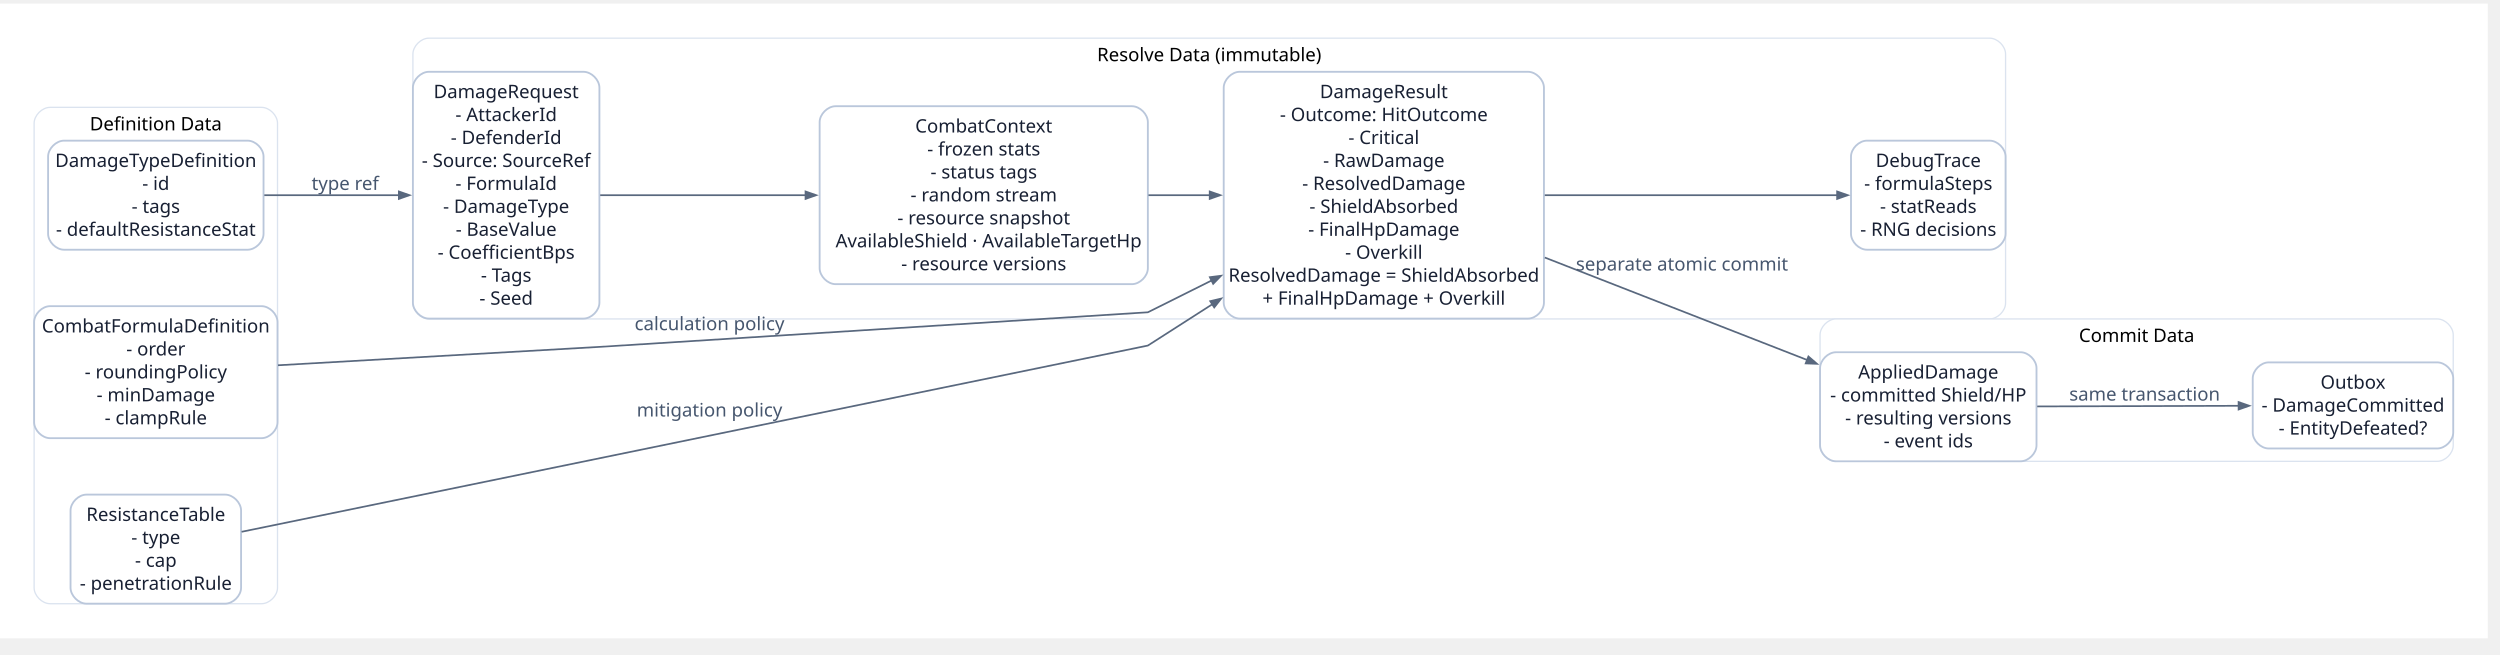
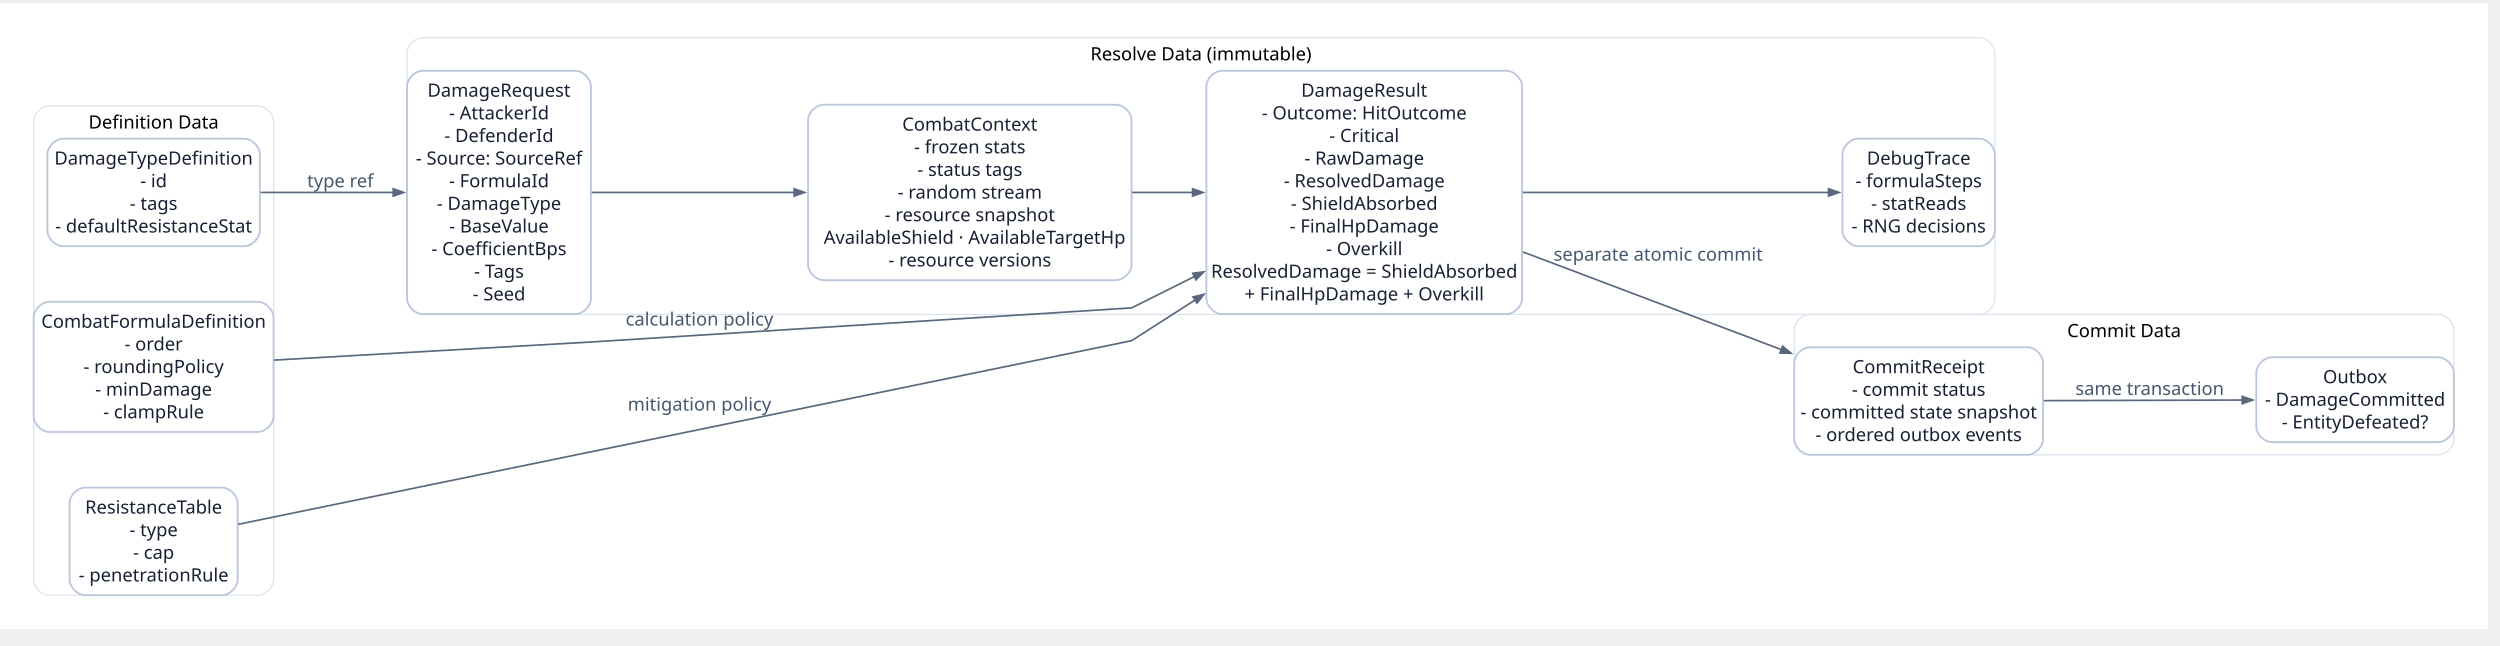
- <svg xmlns="http://www.w3.org/2000/svg" width="2516pt" height="659pt" viewBox="12.00 12.00 2505.00 648.00">
+ <svg xmlns="http://www.w3.org/2000/svg" width="2552pt" height="659pt" viewBox="12.00 12.00 2541.00 648.00">
  <g id="graph0" class="graph" transform="scale(1.33333 1.33333) rotate(0) translate(26.64 467.64)">
-     <polygon fill="#ffffff" stroke="none" points="-18,18 -18,-459 1851.96,-459 1851.96,18 -18,18" />
+     <polygon fill="#ffffff" stroke="none" points="-18,18 -18,-459 1878.96,-459 1878.96,18 -18,18" />
    <g id="clust1" class="cluster">
      <path fill="#ffffff" stroke="#dbe3ef" d="M20,-8C20,-8 178.91,-8 178.91,-8 184.91,-8 190.91,-14 190.91,-20 190.91,-20 190.91,-369 190.91,-369 190.91,-375 184.91,-381 178.91,-381 178.91,-381 20,-381 20,-381 14,-381 8,-375 8,-369 8,-369 8,-20 8,-20 8,-14 14,-8 20,-8" />
      <text xml:space="preserve" text-anchor="middle" x="99.45" y="-363.7" font-family="Noto Sans KR" font-size="14.00">Definition Data</text>
    </g>
    <g id="clust2" class="cluster">
-       <path fill="#ffffff" stroke="#dbe3ef" d="M304.66,-222C304.66,-222 1477.55,-222 1477.55,-222 1483.55,-222 1489.55,-228 1489.55,-234 1489.55,-234 1489.55,-421 1489.55,-421 1489.55,-427 1483.55,-433 1477.55,-433 1477.55,-433 304.66,-433 304.66,-433 298.66,-433 292.66,-427 292.66,-421 292.66,-421 292.66,-234 292.66,-234 292.66,-228 298.66,-222 304.66,-222" />
-       <text xml:space="preserve" text-anchor="middle" x="891.1" y="-415.7" font-family="Noto Sans KR" font-size="14.00">Resolve Data (immutable)</text>
+       <path fill="#ffffff" stroke="#dbe3ef" d="M304.66,-222C304.66,-222 1491.05,-222 1491.05,-222 1497.05,-222 1503.05,-228 1503.05,-234 1503.05,-234 1503.05,-421 1503.05,-421 1503.05,-427 1497.05,-433 1491.05,-433 1491.05,-433 304.66,-433 304.66,-433 298.66,-433 292.66,-427 292.66,-421 292.66,-421 292.66,-234 292.66,-234 292.66,-228 298.66,-222 304.66,-222" />
+       <text xml:space="preserve" text-anchor="middle" x="897.85" y="-415.7" font-family="Noto Sans KR" font-size="14.00">Resolve Data (immutable)</text>
    </g>
    <g id="clust3" class="cluster">
-       <path fill="#ffffff" stroke="#dbe3ef" d="M1362.14,-115C1362.14,-115 1813.96,-115 1813.96,-115 1819.96,-115 1825.96,-121 1825.96,-127 1825.96,-127 1825.96,-210 1825.96,-210 1825.96,-216 1819.96,-222 1813.96,-222 1813.96,-222 1362.14,-222 1362.14,-222 1356.14,-222 1350.14,-216 1350.14,-210 1350.14,-210 1350.14,-127 1350.14,-127 1350.14,-121 1356.14,-115 1362.14,-115" />
-       <text xml:space="preserve" text-anchor="middle" x="1588.05" y="-204.7" font-family="Noto Sans KR" font-size="14.00">Commit Data</text>
+       <path fill="#ffffff" stroke="#dbe3ef" d="M1362.14,-115C1362.14,-115 1840.96,-115 1840.96,-115 1846.96,-115 1852.96,-121 1852.96,-127 1852.96,-127 1852.96,-210 1852.96,-210 1852.96,-216 1846.96,-222 1840.96,-222 1840.96,-222 1362.14,-222 1362.14,-222 1356.14,-222 1350.14,-216 1350.14,-210 1350.14,-210 1350.14,-127 1350.14,-127 1350.14,-121 1356.14,-115 1362.14,-115" />
+       <text xml:space="preserve" text-anchor="middle" x="1601.55" y="-204.7" font-family="Noto Sans KR" font-size="14.00">Commit Data</text>
    </g>
    <g id="node1" class="node">
      <path fill="#ffffff" stroke="#bac7db" stroke-width="1.4" d="M168.41,-355.98C168.41,-355.98 30.5,-355.98 30.5,-355.98 24.5,-355.98 18.5,-349.98 18.5,-343.98 18.5,-343.98 18.5,-286.02 18.5,-286.02 18.5,-280.02 24.5,-274.02 30.5,-274.02 30.5,-274.02 168.41,-274.02 168.41,-274.02 174.41,-274.02 180.41,-280.02 180.41,-286.02 180.41,-286.02 180.41,-343.98 180.41,-343.98 180.41,-349.98 174.41,-355.98 168.41,-355.98" />
      <text xml:space="preserve" text-anchor="middle" x="99.45" y="-336.2" font-family="Noto Sans KR" font-size="14.00" fill="#182033">DamageTypeDefinition</text>
      <text xml:space="preserve" text-anchor="middle" x="99.45" y="-318.95" font-family="Noto Sans KR" font-size="14.00" fill="#182033">- id</text>
      <text xml:space="preserve" text-anchor="middle" x="99.45" y="-301.7" font-family="Noto Sans KR" font-size="14.00" fill="#182033">- tags</text>
      <text xml:space="preserve" text-anchor="middle" x="99.45" y="-284.45" font-family="Noto Sans KR" font-size="14.00" fill="#182033">- defaultResistanceStat</text>
    </g>
    <g id="node4" class="node">
      <path fill="#ffffff" stroke="#bac7db" stroke-width="1.4" d="M420.82,-407.73C420.82,-407.73 304.66,-407.73 304.66,-407.73 298.66,-407.73 292.66,-401.73 292.66,-395.73 292.66,-395.73 292.66,-234.27 292.66,-234.27 292.66,-228.27 298.66,-222.27 304.66,-222.27 304.66,-222.27 420.82,-222.27 420.82,-222.27 426.82,-222.27 432.82,-228.27 432.82,-234.27 432.82,-234.27 432.82,-395.73 432.82,-395.73 432.82,-401.73 426.82,-407.73 420.82,-407.73" />
      <text xml:space="preserve" text-anchor="middle" x="362.74" y="-387.95" font-family="Noto Sans KR" font-size="14.00" fill="#182033">DamageRequest</text>
      <text xml:space="preserve" text-anchor="middle" x="362.74" y="-370.7" font-family="Noto Sans KR" font-size="14.00" fill="#182033">- AttackerId</text>
      <text xml:space="preserve" text-anchor="middle" x="362.74" y="-353.45" font-family="Noto Sans KR" font-size="14.00" fill="#182033">- DefenderId</text>
      <text xml:space="preserve" text-anchor="middle" x="362.74" y="-336.2" font-family="Noto Sans KR" font-size="14.00" fill="#182033">- Source: SourceRef</text>
      <text xml:space="preserve" text-anchor="middle" x="362.74" y="-318.95" font-family="Noto Sans KR" font-size="14.00" fill="#182033">- FormulaId</text>
      <text xml:space="preserve" text-anchor="middle" x="362.74" y="-301.7" font-family="Noto Sans KR" font-size="14.00" fill="#182033">- DamageType</text>
      <text xml:space="preserve" text-anchor="middle" x="362.74" y="-284.45" font-family="Noto Sans KR" font-size="14.00" fill="#182033">- BaseValue</text>
      <text xml:space="preserve" text-anchor="middle" x="362.74" y="-267.2" font-family="Noto Sans KR" font-size="14.00" fill="#182033">- CoefficientBps</text>
      <text xml:space="preserve" text-anchor="middle" x="362.74" y="-249.95" font-family="Noto Sans KR" font-size="14.00" fill="#182033">- Tags</text>
      <text xml:space="preserve" text-anchor="middle" x="362.74" y="-232.7" font-family="Noto Sans KR" font-size="14.00" fill="#182033">- Seed</text>
    </g>
    <g id="edge1" class="edge">
      <path fill="none" stroke="#59687e" stroke-width="1.3" d="M180.98,-315C213.19,-315 250.18,-315 282.28,-315" />
      <polygon fill="#59687e" stroke="#59687e" stroke-width="1.3" points="282.11,-317.8 290.11,-315 282.11,-312.2 282.11,-317.8" />
      <text xml:space="preserve" text-anchor="middle" x="241.78" y="-318.95" font-family="Noto Sans KR" font-size="14.00" fill="#46566e">type ref</text>
    </g>
    <g id="node2" class="node">
      <path fill="#ffffff" stroke="#bac7db" stroke-width="1.4" d="M178.91,-231.6C178.91,-231.6 20,-231.6 20,-231.6 14,-231.6 8,-225.6 8,-219.6 8,-219.6 8,-144.4 8,-144.4 8,-138.4 14,-132.4 20,-132.4 20,-132.4 178.91,-132.4 178.91,-132.4 184.91,-132.4 190.91,-138.4 190.91,-144.4 190.91,-144.4 190.91,-219.6 190.91,-219.6 190.91,-225.6 184.91,-231.6 178.91,-231.6" />
      <text xml:space="preserve" text-anchor="middle" x="99.45" y="-211.82" font-family="Noto Sans KR" font-size="14.00" fill="#182033">CombatFormulaDefinition</text>
      <text xml:space="preserve" text-anchor="middle" x="99.45" y="-194.57" font-family="Noto Sans KR" font-size="14.00" fill="#182033">- order</text>
      <text xml:space="preserve" text-anchor="middle" x="99.45" y="-177.32" font-family="Noto Sans KR" font-size="14.00" fill="#182033">- roundingPolicy</text>
      <text xml:space="preserve" text-anchor="middle" x="99.45" y="-160.07" font-family="Noto Sans KR" font-size="14.00" fill="#182033">- minDamage</text>
      <text xml:space="preserve" text-anchor="middle" x="99.45" y="-142.82" font-family="Noto Sans KR" font-size="14.00" fill="#182033">- clampRule</text>
    </g>
    <g id="node6" class="node">
      <path fill="#ffffff" stroke="#bac7db" stroke-width="1.4" d="M1130.64,-407.73C1130.64,-407.73 913.98,-407.73 913.98,-407.73 907.98,-407.73 901.98,-401.73 901.98,-395.73 901.98,-395.73 901.98,-234.27 901.98,-234.27 901.98,-228.27 907.98,-222.27 913.98,-222.27 913.98,-222.27 1130.64,-222.27 1130.64,-222.27 1136.64,-222.27 1142.64,-228.27 1142.64,-234.27 1142.64,-234.27 1142.64,-395.73 1142.64,-395.73 1142.64,-401.73 1136.64,-407.73 1130.64,-407.73" />
      <text xml:space="preserve" text-anchor="middle" x="1022.31" y="-387.95" font-family="Noto Sans KR" font-size="14.00" fill="#182033">DamageResult</text>
      <text xml:space="preserve" text-anchor="middle" x="1022.31" y="-370.7" font-family="Noto Sans KR" font-size="14.00" fill="#182033">- Outcome: HitOutcome</text>
      <text xml:space="preserve" text-anchor="middle" x="1022.31" y="-353.45" font-family="Noto Sans KR" font-size="14.00" fill="#182033">- Critical</text>
      <text xml:space="preserve" text-anchor="middle" x="1022.31" y="-336.2" font-family="Noto Sans KR" font-size="14.00" fill="#182033">- RawDamage</text>
      <text xml:space="preserve" text-anchor="middle" x="1022.31" y="-318.95" font-family="Noto Sans KR" font-size="14.00" fill="#182033">- ResolvedDamage</text>
      <text xml:space="preserve" text-anchor="middle" x="1022.31" y="-301.7" font-family="Noto Sans KR" font-size="14.00" fill="#182033">- ShieldAbsorbed</text>
      <text xml:space="preserve" text-anchor="middle" x="1022.31" y="-284.45" font-family="Noto Sans KR" font-size="14.00" fill="#182033">- FinalHpDamage</text>
      <text xml:space="preserve" text-anchor="middle" x="1022.31" y="-267.2" font-family="Noto Sans KR" font-size="14.00" fill="#182033">- Overkill</text>
      <text xml:space="preserve" text-anchor="middle" x="1022.31" y="-249.95" font-family="Noto Sans KR" font-size="14.00" fill="#182033">ResolvedDamage = ShieldAbsorbed</text>
      <text xml:space="preserve" text-anchor="middle" x="1022.31" y="-232.7" font-family="Noto Sans KR" font-size="14.00" fill="#182033">+ FinalHpDamage + Overkill</text>
    </g>
    <g id="edge2" class="edge">
      <path fill="none" stroke="#59687e" stroke-width="1.3" d="M191.28,-187.19C289.68,-192.82 432.82,-201 432.82,-201 432.82,-201 844.98,-227 844.98,-227 844.98,-227 865.77,-237.38 893.08,-251" />
      <polygon fill="#59687e" stroke="#59687e" stroke-width="1.3" points="891.57,-253.38 899.98,-254.45 894.07,-248.37 891.57,-253.38" />
      <text xml:space="preserve" text-anchor="middle" x="515.57" y="-213.53" font-family="Noto Sans KR" font-size="14.00" fill="#46566e">calculation policy</text>
    </g>
    <g id="node3" class="node">
      <path fill="#ffffff" stroke="#bac7db" stroke-width="1.4" d="M151.53,-89.98C151.53,-89.98 47.37,-89.98 47.37,-89.98 41.37,-89.98 35.37,-83.98 35.37,-77.98 35.37,-77.98 35.37,-20.02 35.37,-20.02 35.37,-14.02 41.37,-8.02 47.37,-8.02 47.37,-8.02 151.53,-8.02 151.53,-8.02 157.53,-8.02 163.53,-14.02 163.53,-20.02 163.53,-20.02 163.53,-77.98 163.53,-77.98 163.53,-83.98 157.53,-89.98 151.53,-89.98" />
      <text xml:space="preserve" text-anchor="middle" x="99.45" y="-70.2" font-family="Noto Sans KR" font-size="14.00" fill="#182033">ResistanceTable</text>
      <text xml:space="preserve" text-anchor="middle" x="99.45" y="-52.95" font-family="Noto Sans KR" font-size="14.00" fill="#182033">- type</text>
      <text xml:space="preserve" text-anchor="middle" x="99.45" y="-35.7" font-family="Noto Sans KR" font-size="14.00" fill="#182033">- cap</text>
      <text xml:space="preserve" text-anchor="middle" x="99.45" y="-18.45" font-family="Noto Sans KR" font-size="14.00" fill="#182033">- penetrationRule</text>
    </g>
    <g id="edge3" class="edge">
      <path fill="none" stroke="#59687e" stroke-width="1.3" d="M163.93,-62.04C343.98,-99.04 844.98,-202 844.98,-202 844.98,-202 865.95,-215.44 893.43,-233.05" />
      <polygon fill="#59687e" stroke="#59687e" stroke-width="1.3" points="891.84,-235.36 900.09,-237.31 894.86,-230.64 891.84,-235.36" />
      <text xml:space="preserve" text-anchor="middle" x="515.57" y="-148.68" font-family="Noto Sans KR" font-size="14.00" fill="#46566e">mitigation policy</text>
    </g>
    <g id="node5" class="node">
      <path fill="#ffffff" stroke="#bac7db" stroke-width="1.4" d="M832.98,-381.86C832.98,-381.86 610.32,-381.86 610.32,-381.86 604.32,-381.86 598.32,-375.86 598.32,-369.86 598.32,-369.86 598.32,-260.14 598.32,-260.14 598.32,-254.14 604.32,-248.14 610.32,-248.14 610.32,-248.14 832.98,-248.14 832.98,-248.14 838.98,-248.14 844.98,-254.14 844.98,-260.14 844.98,-260.14 844.98,-369.86 844.98,-369.86 844.98,-375.86 838.98,-381.86 832.98,-381.86" />
      <text xml:space="preserve" text-anchor="middle" x="721.65" y="-362.07" font-family="Noto Sans KR" font-size="14.00" fill="#182033">CombatContext</text>
      <text xml:space="preserve" text-anchor="middle" x="721.65" y="-344.82" font-family="Noto Sans KR" font-size="14.00" fill="#182033">- frozen stats</text>
      <text xml:space="preserve" text-anchor="middle" x="721.65" y="-327.57" font-family="Noto Sans KR" font-size="14.00" fill="#182033">- status tags</text>
      <text xml:space="preserve" text-anchor="middle" x="721.65" y="-310.32" font-family="Noto Sans KR" font-size="14.00" fill="#182033">- random stream</text>
      <text xml:space="preserve" text-anchor="middle" x="721.65" y="-293.07" font-family="Noto Sans KR" font-size="14.00" fill="#182033">- resource snapshot</text>
      <text xml:space="preserve" text-anchor="middle" x="721.65" y="-275.82" font-family="Noto Sans KR" font-size="14.00" fill="#182033">  AvailableShield · AvailableTargetHp</text>
      <text xml:space="preserve" text-anchor="middle" x="721.65" y="-258.57" font-family="Noto Sans KR" font-size="14.00" fill="#182033">- resource versions</text>
    </g>
    <g id="edge4" class="edge">
      <path fill="none" stroke="#59687e" stroke-width="1.3" d="M433.4,-315C477.33,-315 535.47,-315 587.96,-315" />
      <polygon fill="#59687e" stroke="#59687e" stroke-width="1.3" points="587.72,-317.8 595.72,-315 587.72,-312.2 587.72,-317.8" />
    </g>
    <g id="edge5" class="edge">
      <path fill="none" stroke="#59687e" stroke-width="1.3" d="M845.42,-315C860.74,-315 876.45,-315 891.87,-315" />
      <polygon fill="#59687e" stroke="#59687e" stroke-width="1.3" points="891.46,-317.8 899.46,-315 891.46,-312.2 891.46,-317.8" />
    </g>
    <g id="node7" class="node">
-       <path fill="#ffffff" stroke="#bac7db" stroke-width="1.4" d="M1477.55,-355.98C1477.55,-355.98 1385.39,-355.98 1385.39,-355.98 1379.39,-355.98 1373.39,-349.98 1373.39,-343.98 1373.39,-343.98 1373.39,-286.02 1373.39,-286.02 1373.39,-280.02 1379.39,-274.02 1385.39,-274.02 1385.39,-274.02 1477.55,-274.02 1477.55,-274.02 1483.55,-274.02 1489.55,-280.02 1489.55,-286.02 1489.55,-286.02 1489.55,-343.98 1489.55,-343.98 1489.55,-349.98 1483.55,-355.98 1477.55,-355.98" />
-       <text xml:space="preserve" text-anchor="middle" x="1431.47" y="-336.2" font-family="Noto Sans KR" font-size="14.00" fill="#182033">DebugTrace</text>
-       <text xml:space="preserve" text-anchor="middle" x="1431.47" y="-318.95" font-family="Noto Sans KR" font-size="14.00" fill="#182033">- formulaSteps</text>
-       <text xml:space="preserve" text-anchor="middle" x="1431.47" y="-301.7" font-family="Noto Sans KR" font-size="14.00" fill="#182033">- statReads</text>
-       <text xml:space="preserve" text-anchor="middle" x="1431.47" y="-284.45" font-family="Noto Sans KR" font-size="14.00" fill="#182033">- RNG decisions</text>
+       <path fill="#ffffff" stroke="#bac7db" stroke-width="1.4" d="M1491.05,-355.98C1491.05,-355.98 1398.89,-355.98 1398.89,-355.98 1392.89,-355.98 1386.89,-349.98 1386.89,-343.98 1386.89,-343.98 1386.89,-286.02 1386.89,-286.02 1386.89,-280.02 1392.89,-274.02 1398.89,-274.02 1398.89,-274.02 1491.05,-274.02 1491.05,-274.02 1497.05,-274.02 1503.05,-280.02 1503.05,-286.02 1503.05,-286.02 1503.05,-343.98 1503.05,-343.98 1503.05,-349.98 1497.05,-355.98 1491.05,-355.98" />
+       <text xml:space="preserve" text-anchor="middle" x="1444.97" y="-336.2" font-family="Noto Sans KR" font-size="14.00" fill="#182033">DebugTrace</text>
+       <text xml:space="preserve" text-anchor="middle" x="1444.97" y="-318.95" font-family="Noto Sans KR" font-size="14.00" fill="#182033">- formulaSteps</text>
+       <text xml:space="preserve" text-anchor="middle" x="1444.97" y="-301.7" font-family="Noto Sans KR" font-size="14.00" fill="#182033">- statReads</text>
+       <text xml:space="preserve" text-anchor="middle" x="1444.97" y="-284.45" font-family="Noto Sans KR" font-size="14.00" fill="#182033">- RNG decisions</text>
    </g>
    <g id="edge6" class="edge">
-       <path fill="none" stroke="#59687e" stroke-width="1.3" d="M1143.27,-315C1215.04,-315 1303.6,-315 1363.24,-315" />
-       <polygon fill="#59687e" stroke="#59687e" stroke-width="1.3" points="1362.96,-317.8 1370.96,-315 1362.96,-312.2 1362.96,-317.8" />
+       <path fill="none" stroke="#59687e" stroke-width="1.3" d="M1143.29,-315C1218.9,-315 1313.74,-315 1376.46,-315" />
+       <polygon fill="#59687e" stroke="#59687e" stroke-width="1.3" points="1376.28,-317.8 1384.28,-315 1376.28,-312.2 1376.28,-317.8" />
    </g>
    <g id="node8" class="node">
-       <path fill="#ffffff" stroke="#bac7db" stroke-width="1.4" d="M1500.8,-196.98C1500.8,-196.98 1362.14,-196.98 1362.14,-196.98 1356.14,-196.98 1350.14,-190.98 1350.14,-184.98 1350.14,-184.98 1350.14,-127.02 1350.14,-127.02 1350.14,-121.02 1356.14,-115.02 1362.14,-115.02 1362.14,-115.02 1500.8,-115.02 1500.8,-115.02 1506.8,-115.02 1512.8,-121.02 1512.8,-127.02 1512.8,-127.02 1512.8,-184.98 1512.8,-184.98 1512.8,-190.98 1506.8,-196.98 1500.8,-196.98" />
-       <text xml:space="preserve" text-anchor="middle" x="1431.47" y="-177.2" font-family="Noto Sans KR" font-size="14.00" fill="#182033">AppliedDamage</text>
-       <text xml:space="preserve" text-anchor="middle" x="1431.47" y="-159.95" font-family="Noto Sans KR" font-size="14.00" fill="#182033">- committed Shield/HP</text>
-       <text xml:space="preserve" text-anchor="middle" x="1431.47" y="-142.7" font-family="Noto Sans KR" font-size="14.00" fill="#182033">- resulting versions</text>
-       <text xml:space="preserve" text-anchor="middle" x="1431.47" y="-125.45" font-family="Noto Sans KR" font-size="14.00" fill="#182033">- event ids</text>
+       <path fill="#ffffff" stroke="#bac7db" stroke-width="1.4" d="M1527.8,-196.98C1527.8,-196.98 1362.14,-196.98 1362.14,-196.98 1356.14,-196.98 1350.14,-190.98 1350.14,-184.98 1350.14,-184.98 1350.14,-127.02 1350.14,-127.02 1350.14,-121.02 1356.14,-115.02 1362.14,-115.02 1362.14,-115.02 1527.8,-115.02 1527.8,-115.02 1533.8,-115.02 1539.8,-121.02 1539.8,-127.02 1539.8,-127.02 1539.8,-184.98 1539.8,-184.98 1539.8,-190.98 1533.8,-196.98 1527.8,-196.98" />
+       <text xml:space="preserve" text-anchor="middle" x="1444.97" y="-177.2" font-family="Noto Sans KR" font-size="14.00" fill="#182033">CommitReceipt</text>
+       <text xml:space="preserve" text-anchor="middle" x="1444.97" y="-159.95" font-family="Noto Sans KR" font-size="14.00" fill="#182033">- commit status</text>
+       <text xml:space="preserve" text-anchor="middle" x="1444.97" y="-142.7" font-family="Noto Sans KR" font-size="14.00" fill="#182033">- committed state snapshot</text>
+       <text xml:space="preserve" text-anchor="middle" x="1444.97" y="-125.45" font-family="Noto Sans KR" font-size="14.00" fill="#182033">- ordered outbox events</text>
    </g>
    <g id="edge7" class="edge">
-       <path fill="none" stroke="#59687e" stroke-width="1.3" d="M1143.27,-268.15C1206.39,-243.5 1282.5,-213.78 1340.51,-191.13" />
-       <polygon fill="#59687e" stroke="#59687e" stroke-width="1.3" points="1341.39,-193.79 1347.82,-188.27 1339.35,-188.58 1341.39,-193.79" />
-       <text xml:space="preserve" text-anchor="middle" x="1246.39" y="-258.37" font-family="Noto Sans KR" font-size="14.00" fill="#46566e">separate atomic commit</text>
+       <path fill="none" stroke="#59687e" stroke-width="1.3" d="M1143.29,-269.65C1205.54,-246.12 1280.83,-217.66 1340.49,-195.11" />
+       <polygon fill="#59687e" stroke="#59687e" stroke-width="1.3" points="1341.22,-197.83 1347.72,-192.38 1339.24,-192.59 1341.22,-197.83" />
+       <text xml:space="preserve" text-anchor="middle" x="1246.39" y="-262.98" font-family="Noto Sans KR" font-size="14.00" fill="#46566e">separate atomic commit</text>
    </g>
    <g id="node9" class="node">
-       <path fill="#ffffff" stroke="#bac7db" stroke-width="1.4" d="M1813.96,-189.35C1813.96,-189.35 1687.3,-189.35 1687.3,-189.35 1681.3,-189.35 1675.3,-183.35 1675.3,-177.35 1675.3,-177.35 1675.3,-136.65 1675.3,-136.65 1675.3,-130.65 1681.3,-124.65 1687.3,-124.65 1687.3,-124.65 1813.96,-124.65 1813.96,-124.65 1819.96,-124.65 1825.96,-130.65 1825.96,-136.65 1825.96,-136.65 1825.96,-177.35 1825.96,-177.35 1825.96,-183.35 1819.96,-189.35 1813.96,-189.35" />
-       <text xml:space="preserve" text-anchor="middle" x="1750.63" y="-169.57" font-family="Noto Sans KR" font-size="14.00" fill="#182033">Outbox</text>
-       <text xml:space="preserve" text-anchor="middle" x="1750.63" y="-152.32" font-family="Noto Sans KR" font-size="14.00" fill="#182033">- DamageCommitted</text>
-       <text xml:space="preserve" text-anchor="middle" x="1750.63" y="-135.07" font-family="Noto Sans KR" font-size="14.00" fill="#182033">- EntityDefeated?</text>
+       <path fill="#ffffff" stroke="#bac7db" stroke-width="1.4" d="M1840.96,-189.35C1840.96,-189.35 1714.3,-189.35 1714.3,-189.35 1708.3,-189.35 1702.3,-183.35 1702.3,-177.35 1702.3,-177.35 1702.3,-136.65 1702.3,-136.65 1702.3,-130.65 1708.3,-124.65 1714.3,-124.65 1714.3,-124.65 1840.96,-124.65 1840.96,-124.65 1846.96,-124.65 1852.96,-130.65 1852.96,-136.65 1852.96,-136.65 1852.96,-177.35 1852.96,-177.35 1852.96,-183.35 1846.96,-189.35 1840.96,-189.35" />
+       <text xml:space="preserve" text-anchor="middle" x="1777.63" y="-169.57" font-family="Noto Sans KR" font-size="14.00" fill="#182033">Outbox</text>
+       <text xml:space="preserve" text-anchor="middle" x="1777.63" y="-152.32" font-family="Noto Sans KR" font-size="14.00" fill="#182033">- DamageCommitted</text>
+       <text xml:space="preserve" text-anchor="middle" x="1777.63" y="-135.07" font-family="Noto Sans KR" font-size="14.00" fill="#182033">- EntityDefeated?</text>
    </g>
    <g id="edge8" class="edge">
-       <path fill="none" stroke="#59687e" stroke-width="1.3" d="M1513.32,-156.25C1559.67,-156.4 1617.79,-156.58 1664.79,-156.73" />
-       <polygon fill="#59687e" stroke="#59687e" stroke-width="1.3" points="1664.66,-159.53 1672.67,-156.76 1664.68,-153.93 1664.66,-159.53" />
-       <text xml:space="preserve" text-anchor="middle" x="1594.05" y="-160.63" font-family="Noto Sans KR" font-size="14.00" fill="#46566e">same transaction</text>
+       <path fill="none" stroke="#59687e" stroke-width="1.3" d="M1540.28,-156.29C1588.04,-156.43 1645.56,-156.6 1691.9,-156.74" />
+       <polygon fill="#59687e" stroke="#59687e" stroke-width="1.3" points="1691.64,-159.54 1699.65,-156.77 1691.66,-153.94 1691.64,-159.54" />
+       <text xml:space="preserve" text-anchor="middle" x="1621.05" y="-160.63" font-family="Noto Sans KR" font-size="14.00" fill="#46566e">same transaction</text>
    </g>
  </g>
</svg>
